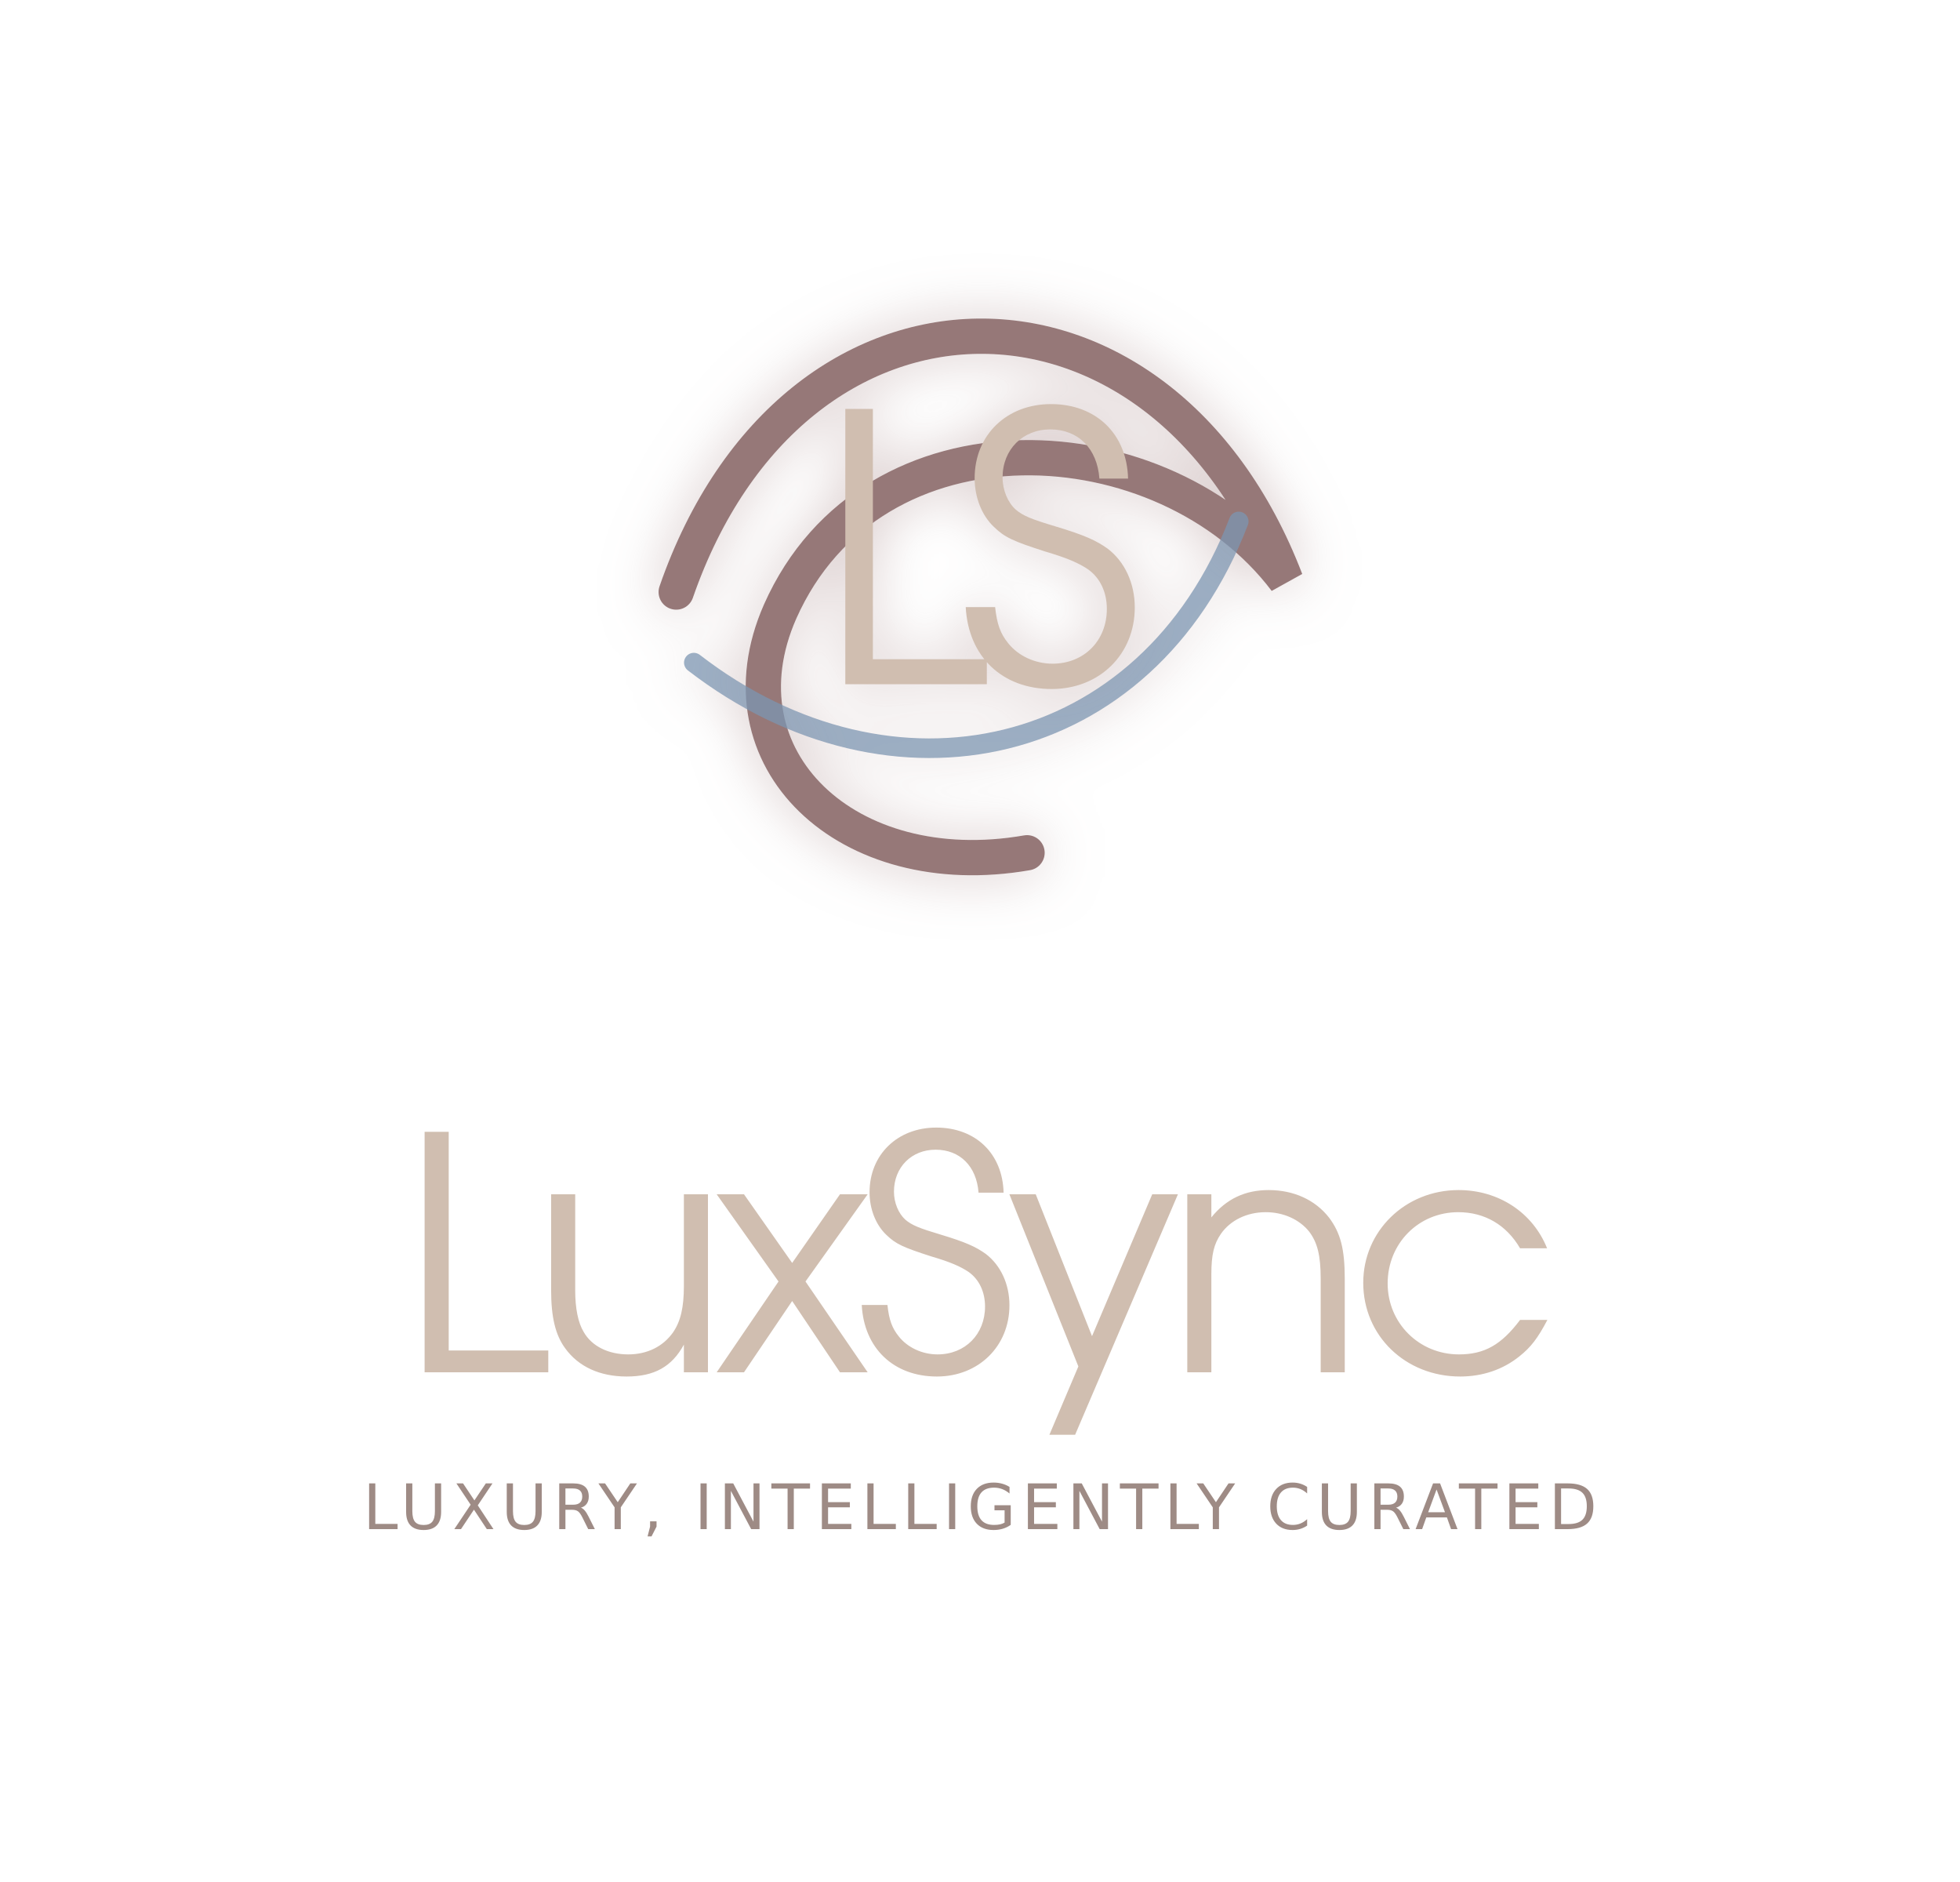
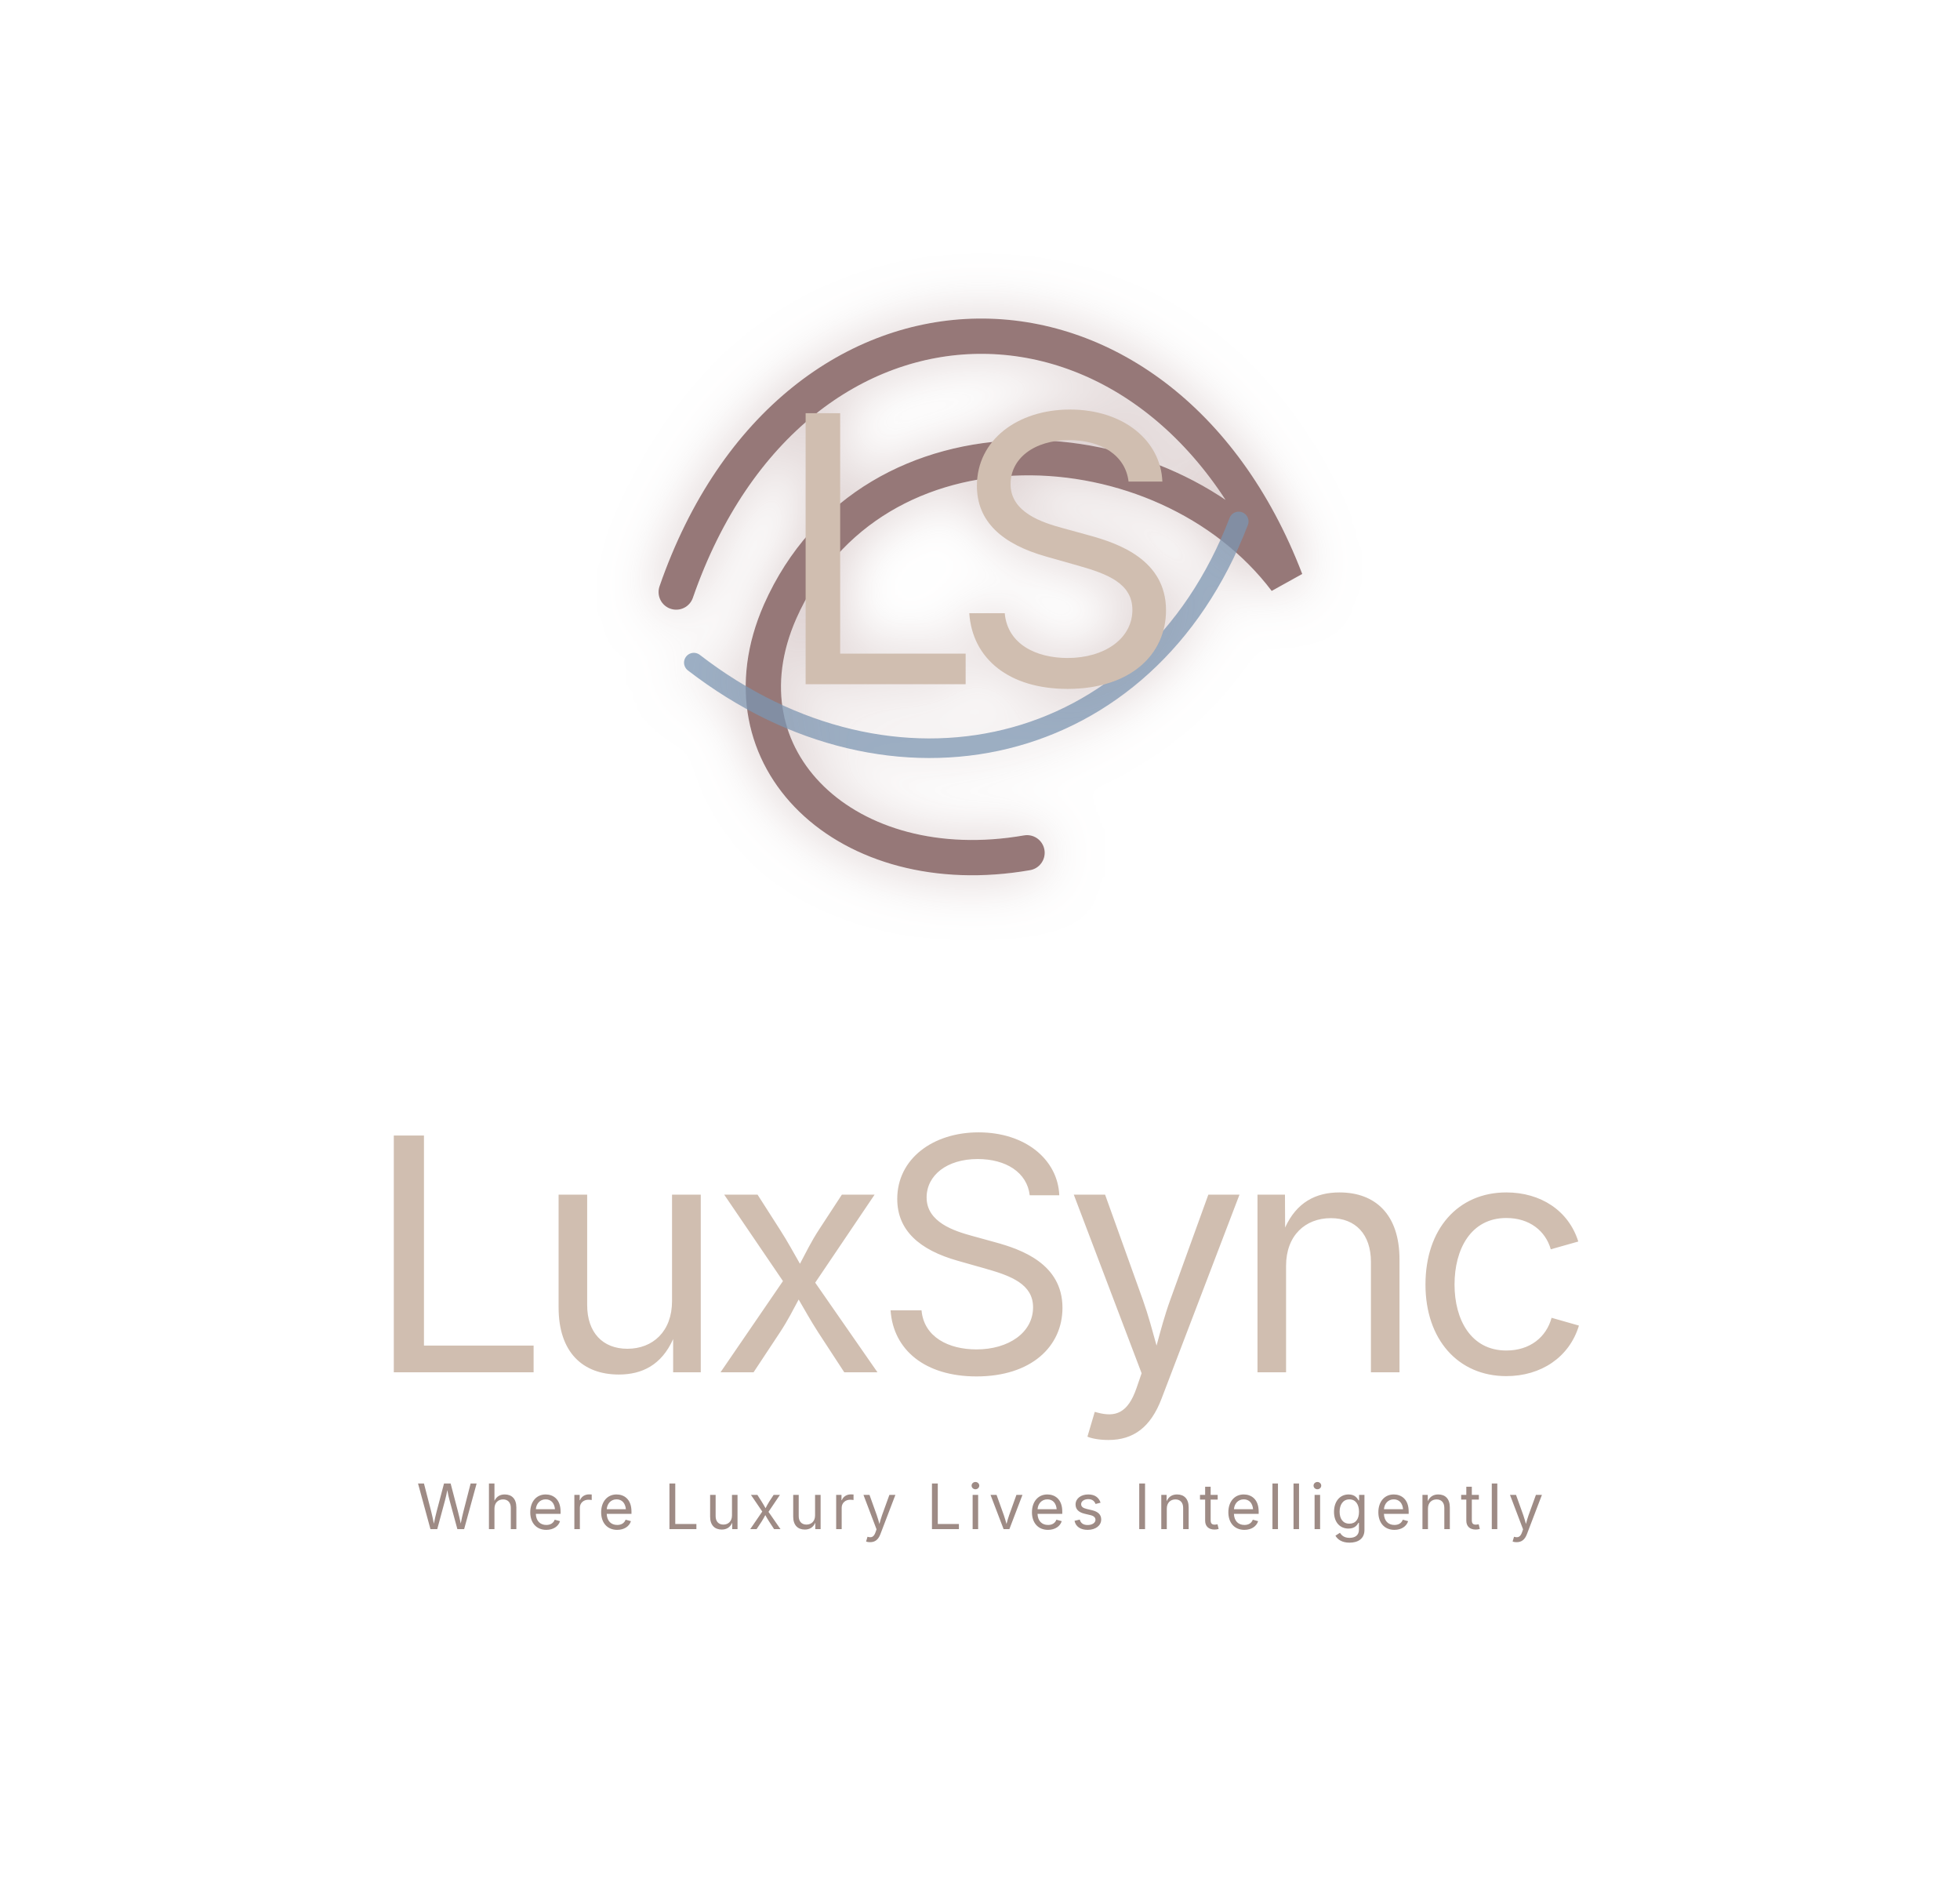
<svg xmlns="http://www.w3.org/2000/svg" width="1000" height="960" viewBox="0 0 1000 960" role="img" aria-label="LuxSync stacked logo lockup">
  <defs>
    <linearGradient id="bg" x1="0" y1="0" x2="1" y2="1">
      <stop stop-color="#0D1526" />
      <stop offset="1" stop-color="#172036" />
    </linearGradient>
    <linearGradient id="navyDrift" x1="0" y1="0" x2="0" y2="1">
      <stop stop-color="#0D1526" />
      <stop offset="1" stop-color="#172036" />
    </linearGradient>
    <linearGradient id="warmVeil" x1="0" y1="1" x2="0" y2="0">
      <stop stop-color="#D0BEB0" stop-opacity=".72" />
      <stop offset="1" stop-color="#D0BEB0" stop-opacity="0" />
    </linearGradient>
    <linearGradient id="lavenderMist" x1="0" y1="0" x2="1" y2="1">
      <stop stop-color="#7B96B2" stop-opacity=".55" />
      <stop offset="1" stop-color="#7B96B2" stop-opacity="0" />
    </linearGradient>
    <radialGradient id="roseDrift">
      <stop stop-color="#967878" stop-opacity=".85" />
      <stop offset="1" stop-color="#967878" stop-opacity="0" />
    </radialGradient>
    <radialGradient id="softLight">
      <stop stop-color="#D0BEB0" />
      <stop offset=".32" stop-color="#967878" stop-opacity=".7" />
      <stop offset="1" stop-color="#967878" stop-opacity="0" />
    </radialGradient>
    <filter id="roseGlow" x="-80%" y="-80%" width="260%" height="260%">
      <feGaussianBlur stdDeviation="14" result="b" />
      <feColorMatrix in="b" values="0 0 0 0 .588 0 0 0 0 .471 0 0 0 0 .471 0 0 0 .75 0" />
      <feMerge>
        <feMergeNode />
        <feMergeNode in="SourceGraphic" />
      </feMerge>
    </filter>
    <filter id="steelGlow" x="-80%" y="-80%" width="260%" height="260%">
      <feGaussianBlur stdDeviation="10" result="b" />
      <feColorMatrix in="b" values="0 0 0 0 .482 0 0 0 0 .588 0 0 0 0 .698 0 0 0 .7 0" />
      <feMerge>
        <feMergeNode />
        <feMergeNode in="SourceGraphic" />
      </feMerge>
    </filter>
    <filter id="shadow" x="-30%" y="-30%" width="160%" height="160%">
      <feDropShadow dx="0" dy="14" stdDeviation="18" flood-color="#0D1526" flood-opacity=".6" />
    </filter>
    <filter id="suedeNoise" x="0" y="0" width="100%" height="100%">
      <feTurbulence baseFrequency=".7" numOctaves="4" seed="23" type="fractalNoise" result="n" />
      <feColorMatrix in="n" type="saturate" values="0" result="g" />
      <feComponentTransfer in="g">
        <feFuncA type="table" tableValues="0 .15" />
      </feComponentTransfer>
      <feBlend in="SourceGraphic" mode="soft-light" />
    </filter>
    <style>
-       .display{font-family:'Century Gothic','URW Gothic','DejaVu Sans',sans-serif}
-       .body{font-family:Candara,'DejaVu Sans',sans-serif}
+       .display{font-family:'Manrope','system-ui','-apple-system','sans-serif'}
+       .body{font-family:'Inter','system-ui','-apple-system','sans-serif'}
      .mono{font-family:Consolas,'DejaVu Sans Mono',monospace}
      .line{fill:none;stroke:#967878;stroke-width:18;stroke-linecap:round;stroke-linejoin:round}
      .line2{fill:none;stroke:#D0BEB0;stroke-width:12;stroke-linecap:round;stroke-linejoin:round}
      .soft{fill:#172036;stroke:#967878;stroke-opacity:.55;stroke-width:3}
    </style>
  </defs>
  <g transform="translate(244 28)">
    <g transform="translate(256 256)" filter="url(#roseGlow)">
      <path d="M-155 18 C-95-155 92-155 156 12 C94-70-55-78-102 28 C-135 103-68 167 24 151" fill="none" stroke="#967878" stroke-width="18" stroke-linecap="round" />
      <path d="M132-18 C85 104-45 132-146 54" fill="none" stroke="#7B96B2" stroke-width="10" stroke-linecap="round" opacity=".75" />
      <text x="0" y="65" class="display" font-size="190" fill="#D0BEB0" text-anchor="middle" letter-spacing="-18">LS</text>
    </g>
  </g>
  <text x="500" y="700" class="display" font-size="166" fill="#D0BEB0" text-anchor="middle" letter-spacing="-8">LuxSync</text>
-   <text x="500" y="780" class="body" font-size="32" fill="#9E8B85" text-anchor="middle" letter-spacing="3">LUXURY, INTELLIGENTLY CURATED</text>
+   <text x="500" y="780" class="body" font-size="32" fill="#9E8B85" text-anchor="middle" letter-spacing="3">Where Luxury Lives Intelligently</text>
</svg>
